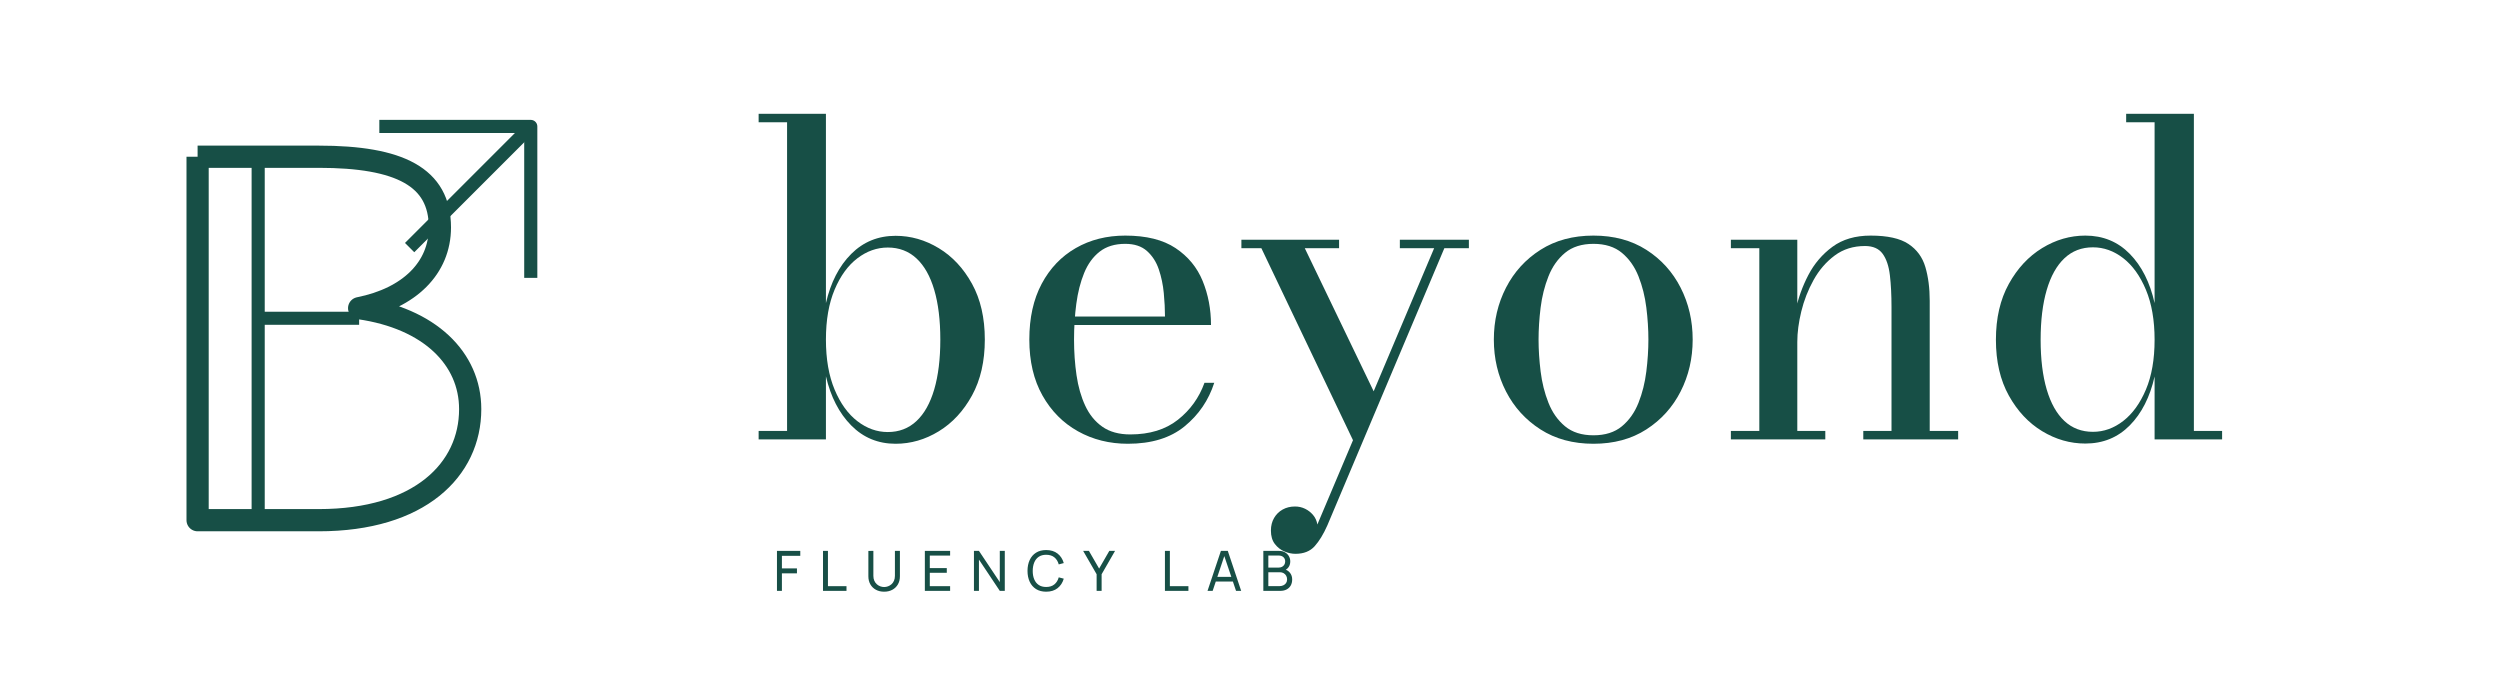
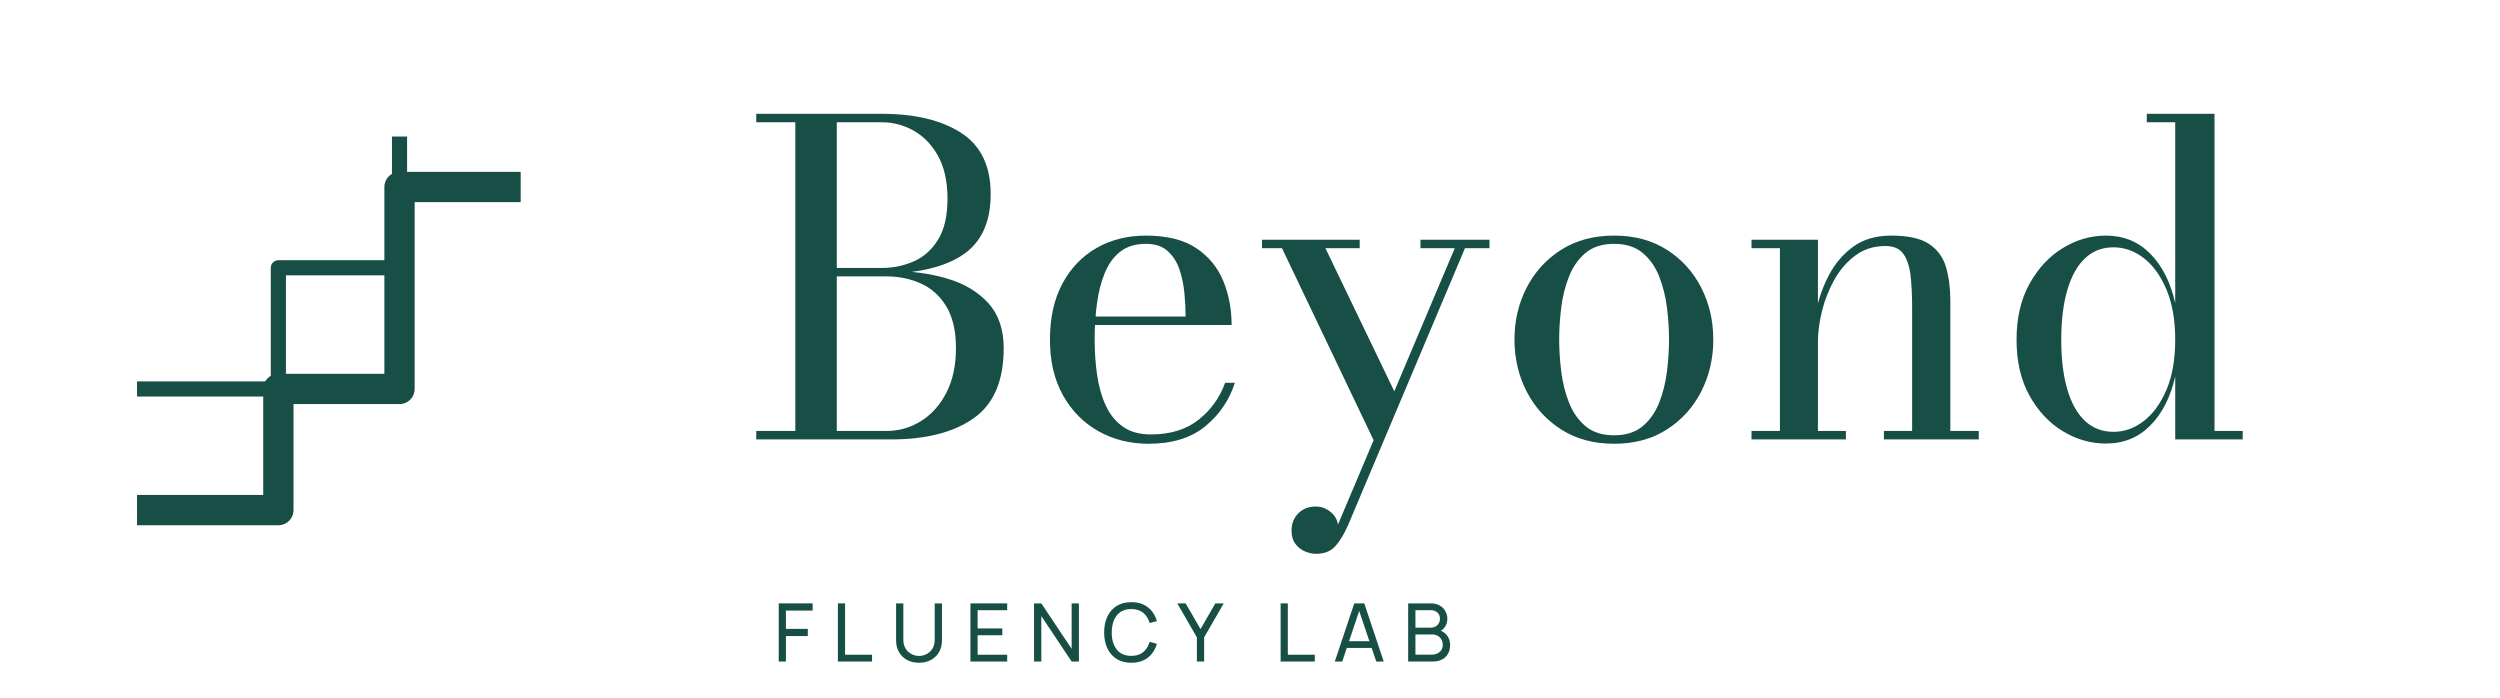
<svg xmlns="http://www.w3.org/2000/svg" width="520" height="145" viewBox="0 0 520 145">
  <g transform="translate(18 20) scale(2.1)" color="#174F46">
-     <path d="M11 6v36h12c10 0 15-5 15-11 0-5-4-9-11-10 5-1 8-4 8-8 0-5-4-7-12-7H11" stroke="currentColor" stroke-width="2.2" fill="none" stroke-linejoin="round" />
-     <path d="M17 6v36" stroke="currentColor" stroke-width="1.3" fill="none" stroke-linejoin="round" />
-     <path d="M17 22h10" stroke="currentColor" stroke-width="1.3" fill="none" stroke-linejoin="round" />
-     <path d="M29 3h15v15" stroke="currentColor" stroke-width="1.3" fill="none" stroke-linejoin="round" />
-     <path d="M32 15 44 3" stroke="currentColor" stroke-width="1.3" fill="none" stroke-linejoin="round" />
+     <path d="M5 41H19V29H31V9H43" stroke="currentColor" stroke-width="3" fill="none" stroke-linejoin="round" />
+     <path d="M5 29H19V17H31V4" stroke="currentColor" stroke-width="1.5" fill="none" stroke-linejoin="round" />
  </g>
-   <path d="M704 -20Q583 -20 499.5 64.5Q416 149 383 291V0H73V39H204V1461H73V1500H383V628Q416 771 499.5 854.5Q583 938 704 938Q809 938 903.0 881.0Q997 824 1056.0 717.0Q1115 610 1115 460Q1115 310 1056.0 202.5Q997 95 903.0 37.5Q809 -20 704 -20ZM668 34Q746 34 800.0 84.5Q854 135 882.0 230.5Q910 326 910 460Q910 594 882.0 689.0Q854 784 800.0 834.0Q746 884 668 884Q593 884 528.0 834.5Q463 785 423.0 690.0Q383 595 383 460Q383 325 423.0 229.5Q463 134 528.0 84.0Q593 34 668 34Z" transform="translate(154.500,91.4) scale(0.04515,-0.04515)" fill="#174F46" />
-   <path d="M557 -20Q430 -20 327.0 37.5Q224 95 163.5 202.5Q103 310 103 460Q103 610 160.0 717.0Q217 824 317.0 881.5Q417 939 545 939Q690 939 776.5 881.5Q863 824 901.5 730.0Q940 636 940 527H238V566H728Q728 616 722.5 674.0Q717 732 699.5 783.5Q682 835 645.0 868.0Q608 901 545 901Q473 901 427.0 865.0Q381 829 355.5 766.5Q330 704 319.5 625.0Q309 546 309 460Q309 374 320.5 295.5Q332 217 360.5 155.5Q389 94 439.5 58.5Q490 23 568 23Q702 23 787.5 90.5Q873 158 910 261H955Q916 140 818.0 60.0Q720 -20 557 -20Z" transform="translate(209.448,91.4) scale(0.04515,-0.04515)" fill="#174F46" />
-   <path d="M325 881 661 183 564 -39 125 881H33V920H483V881ZM1081 920V881H968L429 -396Q402 -457 370.5 -492.0Q339 -527 282 -527Q257 -527 231.0 -516.0Q205 -505 187.0 -481.5Q169 -458 169 -420Q169 -387 183.5 -362.0Q198 -337 223.0 -323.0Q248 -309 280 -309Q305 -309 326.5 -319.5Q348 -330 363.5 -348.5Q379 -367 383 -392L921 881H763V920Z" transform="translate(256.720,91.4) scale(0.04515,-0.04515)" fill="#174F46" />
-   <path d="M562 -20Q421 -20 318.0 46.0Q215 112 159.0 221.0Q103 330 103 460Q103 590 159.0 699.0Q215 808 318.0 873.5Q421 939 562 939Q703 939 805.5 873.5Q908 808 963.5 699.0Q1019 590 1019 460Q1019 330 963.5 221.0Q908 112 805.5 46.0Q703 -20 562 -20ZM562 19Q643 19 693.0 60.5Q743 102 769.5 169.0Q796 236 805.5 313.0Q815 390 815 460Q815 531 805.5 607.5Q796 684 769.5 751.0Q743 818 693.0 859.5Q643 901 562 901Q481 901 431.0 859.5Q381 818 354.5 751.0Q328 684 318.5 607.5Q309 531 309 460Q309 390 318.5 313.0Q328 236 354.5 169.0Q381 102 431.0 60.5Q481 19 562 19Z" transform="translate(306.069,91.4) scale(0.04515,-0.04515)" fill="#174F46" />
-   <path d="M379 920V39H508V0H73V39H204V881H73V920ZM989 639V39H1120V0H683V39H813V609Q813 693 805.5 756.5Q798 820 772.0 855.5Q746 891 691 891Q610 891 551.0 847.0Q492 803 454.0 734.5Q416 666 397.5 590.0Q379 514 379 449L354 444Q354 510 371.5 594.5Q389 679 430.0 757.5Q471 836 541.0 887.5Q611 939 717 939Q833 939 891.0 900.5Q949 862 969.0 794.0Q989 726 989 639Z" transform="translate(356.727,91.4) scale(0.04515,-0.04515)" fill="#174F46" />
-   <path d="M515 -19Q410 -19 316.0 38.0Q222 95 162.5 202.0Q103 309 103 459Q103 609 162.5 716.5Q222 824 316.0 881.5Q410 939 515 939Q637 939 719.5 855.0Q802 771 834 628V1461H703V1500H1015V39H1145V0H834V290Q802 148 719.5 64.5Q637 -19 515 -19ZM550 35Q625 35 689.5 85.0Q754 135 794.0 229.5Q834 324 834 459Q834 594 794.0 689.5Q754 785 689.5 835.0Q625 885 550 885Q472 885 418.5 834.5Q365 784 337.0 688.5Q309 593 309 459Q309 325 337.0 230.0Q365 135 418.5 85.0Q472 35 550 35Z" transform="translate(410.500,91.4) scale(0.04515,-0.04515)" fill="#174F46" />
-   <path d="M140 0V1440H980V1262H318V809H860V631H318V0Z" transform="translate(160.800,122.9) scale(0.005775,-0.005775)" fill="#174F46" />
-   <path d="M160 0V1440H338V169H1006V0Z" transform="translate(170.261,122.9) scale(0.005775,-0.005775)" fill="#174F46" />
-   <path d="M708 -30Q541 -30 413.0 39.0Q285 108 212.5 232.5Q140 357 140 525V1439L320 1440V540Q320 438 354.5 362.5Q389 287 446.0 237.0Q503 187 571.5 162.5Q640 138 708 138Q777 138 846.0 163.0Q915 188 971.5 237.5Q1028 287 1062.0 363.0Q1096 439 1096 540V1440H1276V525Q1276 358 1203.5 233.0Q1131 108 1003.0 39.0Q875 -30 708 -30Z" transform="translate(179.813,122.9) scale(0.005775,-0.005775)" fill="#174F46" />
-   <path d="M140 0V1440H1050V1271H318V820H930V651H318V169H1050V0Z" transform="translate(191.561,122.9) scale(0.005775,-0.005775)" fill="#174F46" />
-   <path d="M140 0V1440H320L1071 315V1440H1251V0H1071L320 1126V0Z" transform="translate(201.772,122.9) scale(0.005775,-0.005775)" fill="#174F46" />
-   <path d="M732 -30Q517 -30 367.0 65.0Q217 160 138.5 329.0Q60 498 60 720Q60 942 138.5 1111.0Q217 1280 367.0 1375.0Q517 1470 732 1470Q982 1470 1143.5 1343.0Q1305 1216 1366 1001L1185 953Q1141 1114 1028.0 1207.0Q915 1300 732 1300Q571 1300 464.0 1227.0Q357 1154 303.0 1023.5Q249 893 248 720Q247 548 301.0 417.5Q355 287 463.0 213.5Q571 140 732 140Q915 140 1028.0 233.5Q1141 327 1185 487L1366 439Q1305 225 1143.5 97.5Q982 -30 732 -30Z" transform="translate(213.375,122.9) scale(0.005775,-0.005775)" fill="#174F46" />
-   <path d="M485 0V599L0 1440H207L575 803L942 1440H1149L665 599V0Z" transform="translate(225.296,122.9) scale(0.005775,-0.005775)" fill="#174F46" />
-   <path d="" transform="translate(235.501,122.9) scale(0.005775,-0.005775)" fill="#174F46" />
-   <path d="M160 0V1440H338V169H1006V0Z" transform="translate(241.381,122.9) scale(0.005775,-0.005775)" fill="#174F46" />
-   <path d="M40 0 522 1440H770L1252 0H1067L616 1336H672L225 0ZM272 337V504H1020V337Z" transform="translate(250.934,122.9) scale(0.005775,-0.005775)" fill="#174F46" />
-   <path d="M140 0V1440H701Q830 1440 921.5 1387.0Q1013 1334 1061.5 1247.5Q1110 1161 1110 1061Q1110 944 1050.0 856.0Q990 768 888 735L886 784Q1025 747 1102.0 648.0Q1179 549 1179 412Q1179 286 1127.5 194.0Q1076 102 979.5 51.0Q883 0 751 0ZM320 170H717Q797 170 860.0 199.5Q923 229 959.5 283.0Q996 337 996 413Q996 486 963.5 544.0Q931 602 872.5 636.5Q814 671 737 671H320ZM320 839H699Q763 839 814.5 866.5Q866 894 896.5 944.0Q927 994 927 1061Q927 1154 864.0 1213.0Q801 1272 699 1272H320Z" transform="translate(261.965,122.9) scale(0.005775,-0.005775)" fill="#174F46" />
+   <path d="M62 0V39H662Q748 39 821.0 84.5Q894 130 938.0 215.5Q982 301 982 420Q982 539 938.0 612.0Q894 685 821.0 718.0Q748 751 662 751H422V776H683Q824 776 942.0 741.0Q1060 706 1131.0 628.0Q1202 550 1202 420Q1202 195 1063.5 97.5Q925 0 683 0ZM242 15V1485H433V15ZM422 764V790H642Q718 790 787.0 820.0Q856 850 899.5 920.0Q943 990 943 1109Q943 1228 899.5 1306.0Q856 1384 787.0 1422.5Q718 1461 642 1461H62V1500H642Q869 1500 1005.5 1412.5Q1142 1325 1142 1130Q1142 936 1013.0 850.0Q884 764 642 764Z" transform="translate(154.500,91.4) scale(0.04515,-0.04515)" fill="#174F46" />
+   <path d="M557 -20Q430 -20 327.0 37.5Q224 95 163.5 202.5Q103 310 103 460Q103 610 160.0 717.0Q217 824 317.0 881.5Q417 939 545 939Q690 939 776.5 881.5Q863 824 901.5 730.0Q940 636 940 527H238V566H728Q728 616 722.5 674.0Q717 732 699.5 783.5Q682 835 645.0 868.0Q608 901 545 901Q473 901 427.0 865.0Q381 829 355.5 766.5Q330 704 319.5 625.0Q309 546 309 460Q309 374 320.5 295.5Q332 217 360.5 155.5Q389 94 439.5 58.5Q490 23 568 23Q702 23 787.5 90.5Q873 158 910 261H955Q916 140 818.0 60.0Q720 -20 557 -20Z" transform="translate(213.737,91.4) scale(0.04515,-0.04515)" fill="#174F46" />
+   <path d="M325 881 661 183 564 -39 125 881H33V920H483V881ZM1081 920V881H968L429 -396Q402 -457 370.5 -492.0Q339 -527 282 -527Q257 -527 231.0 -516.0Q205 -505 187.0 -481.5Q169 -458 169 -420Q169 -387 183.5 -362.0Q198 -337 223.0 -323.0Q248 -309 280 -309Q305 -309 326.5 -319.5Q348 -330 363.5 -348.5Q379 -367 383 -392L921 881H763V920Z" transform="translate(261.009,91.4) scale(0.04515,-0.04515)" fill="#174F46" />
+   <path d="M562 -20Q421 -20 318.0 46.0Q215 112 159.0 221.0Q103 330 103 460Q103 590 159.0 699.0Q215 808 318.0 873.5Q421 939 562 939Q703 939 805.5 873.5Q908 808 963.5 699.0Q1019 590 1019 460Q1019 330 963.5 221.0Q908 112 805.5 46.0Q703 -20 562 -20ZM562 19Q643 19 693.0 60.5Q743 102 769.5 169.0Q796 236 805.5 313.0Q815 390 815 460Q815 531 805.5 607.5Q796 684 769.5 751.0Q743 818 693.0 859.5Q643 901 562 901Q481 901 431.0 859.5Q381 818 354.5 751.0Q328 684 318.5 607.5Q309 531 309 460Q309 390 318.5 313.0Q328 236 354.5 169.0Q381 102 431.0 60.5Q481 19 562 19Z" transform="translate(310.358,91.4) scale(0.04515,-0.04515)" fill="#174F46" />
+   <path d="M379 920V39H508V0H73V39H204V881H73V920ZM989 639V39H1120V0H683V39H813V609Q813 693 805.5 756.5Q798 820 772.0 855.5Q746 891 691 891Q610 891 551.0 847.0Q492 803 454.0 734.5Q416 666 397.5 590.0Q379 514 379 449L354 444Q354 510 371.5 594.5Q389 679 430.0 757.5Q471 836 541.0 887.5Q611 939 717 939Q833 939 891.0 900.5Q949 862 969.0 794.0Q989 726 989 639Z" transform="translate(361.016,91.4) scale(0.04515,-0.04515)" fill="#174F46" />
+   <path d="M515 -19Q410 -19 316.0 38.0Q222 95 162.5 202.0Q103 309 103 459Q103 609 162.5 716.5Q222 824 316.0 881.5Q410 939 515 939Q637 939 719.5 855.0Q802 771 834 628V1461H703V1500H1015V39H1145V0H834V290Q802 148 719.5 64.5Q637 -19 515 -19ZM550 35Q625 35 689.5 85.0Q754 135 794.0 229.5Q834 324 834 459Q834 594 794.0 689.5Q754 785 689.5 835.0Q625 885 550 885Q472 885 418.5 834.5Q365 784 337.0 688.5Q309 593 309 459Q309 325 337.0 230.0Q365 135 418.5 85.0Q472 35 550 35Z" transform="translate(414.790,91.4) scale(0.04515,-0.04515)" fill="#174F46" />
+   <path d="M140 0V1440H980V1262H318V809H860V631H318V0Z" transform="translate(160.800,137.6) scale(0.0084,-0.0084)" fill="#174F46" />
+   <path d="M160 0V1440H338V169H1006V0Z" transform="translate(172.938,137.6) scale(0.0084,-0.0084)" fill="#174F46" />
+   <path d="M708 -30Q541 -30 413.0 39.0Q285 108 212.5 232.5Q140 357 140 525V1439L320 1440V540Q320 438 354.5 362.5Q389 287 446.0 237.0Q503 187 571.5 162.5Q640 138 708 138Q777 138 846.0 163.0Q915 188 971.5 237.5Q1028 287 1062.0 363.0Q1096 439 1096 540V1440H1276V525Q1276 358 1203.5 233.0Q1131 108 1003.0 39.0Q875 -30 708 -30Z" transform="translate(185.210,137.6) scale(0.0084,-0.0084)" fill="#174F46" />
+   <path d="M140 0V1440H1050V1271H318V820H930V651H318V169H1050V0Z" transform="translate(200.675,137.6) scale(0.0084,-0.0084)" fill="#174F46" />
+   <path d="M140 0V1440H320L1071 315V1440H1251V0H1071L320 1126V0Z" transform="translate(213.905,137.6) scale(0.0084,-0.0084)" fill="#174F46" />
+   <path d="M732 -30Q517 -30 367.0 65.0Q217 160 138.5 329.0Q60 498 60 720Q60 942 138.5 1111.0Q217 1280 367.0 1375.0Q517 1470 732 1470Q982 1470 1143.5 1343.0Q1305 1216 1366 1001L1185 953Q1141 1114 1028.0 1207.0Q915 1300 732 1300Q571 1300 464.0 1227.0Q357 1154 303.0 1023.5Q249 893 248 720Q247 548 301.0 417.5Q355 287 463.0 213.5Q571 140 732 140Q915 140 1028.0 233.5Q1141 327 1185 487L1366 439Q1305 225 1143.5 97.5Q982 -30 732 -30Z" transform="translate(229.159,137.6) scale(0.0084,-0.0084)" fill="#174F46" />
+   <path d="M485 0V599L0 1440H207L575 803L942 1440H1149L665 599V0Z" transform="translate(244.876,137.6) scale(0.0084,-0.0084)" fill="#174F46" />
+   <path d="" transform="translate(258.097,137.6) scale(0.0084,-0.0084)" fill="#174F46" />
+   <path d="M160 0V1440H338V169H1006V0Z" transform="translate(265.027,137.6) scale(0.0084,-0.0084)" fill="#174F46" />
+   <path d="M40 0 522 1440H770L1252 0H1067L616 1336H672L225 0ZM272 337V504H1020V337Z" transform="translate(277.300,137.6) scale(0.0084,-0.0084)" fill="#174F46" />
+   <path d="M140 0V1440H701Q830 1440 921.5 1387.0Q1013 1334 1061.5 1247.5Q1110 1161 1110 1061Q1110 944 1050.0 856.0Q990 768 888 735L886 784Q1025 747 1102.0 648.0Q1179 549 1179 412Q1179 286 1127.5 194.0Q1076 102 979.5 51.0Q883 0 751 0ZM320 170H717Q797 170 860.0 199.5Q923 229 959.5 283.0Q996 337 996 413Q996 486 963.5 544.0Q931 602 872.5 636.5Q814 671 737 671H320ZM320 839H699Q763 839 814.5 866.5Q866 894 896.5 944.0Q927 994 927 1061Q927 1154 864.0 1213.0Q801 1272 699 1272H320Z" transform="translate(291.722,137.6) scale(0.0084,-0.0084)" fill="#174F46" />
</svg>
